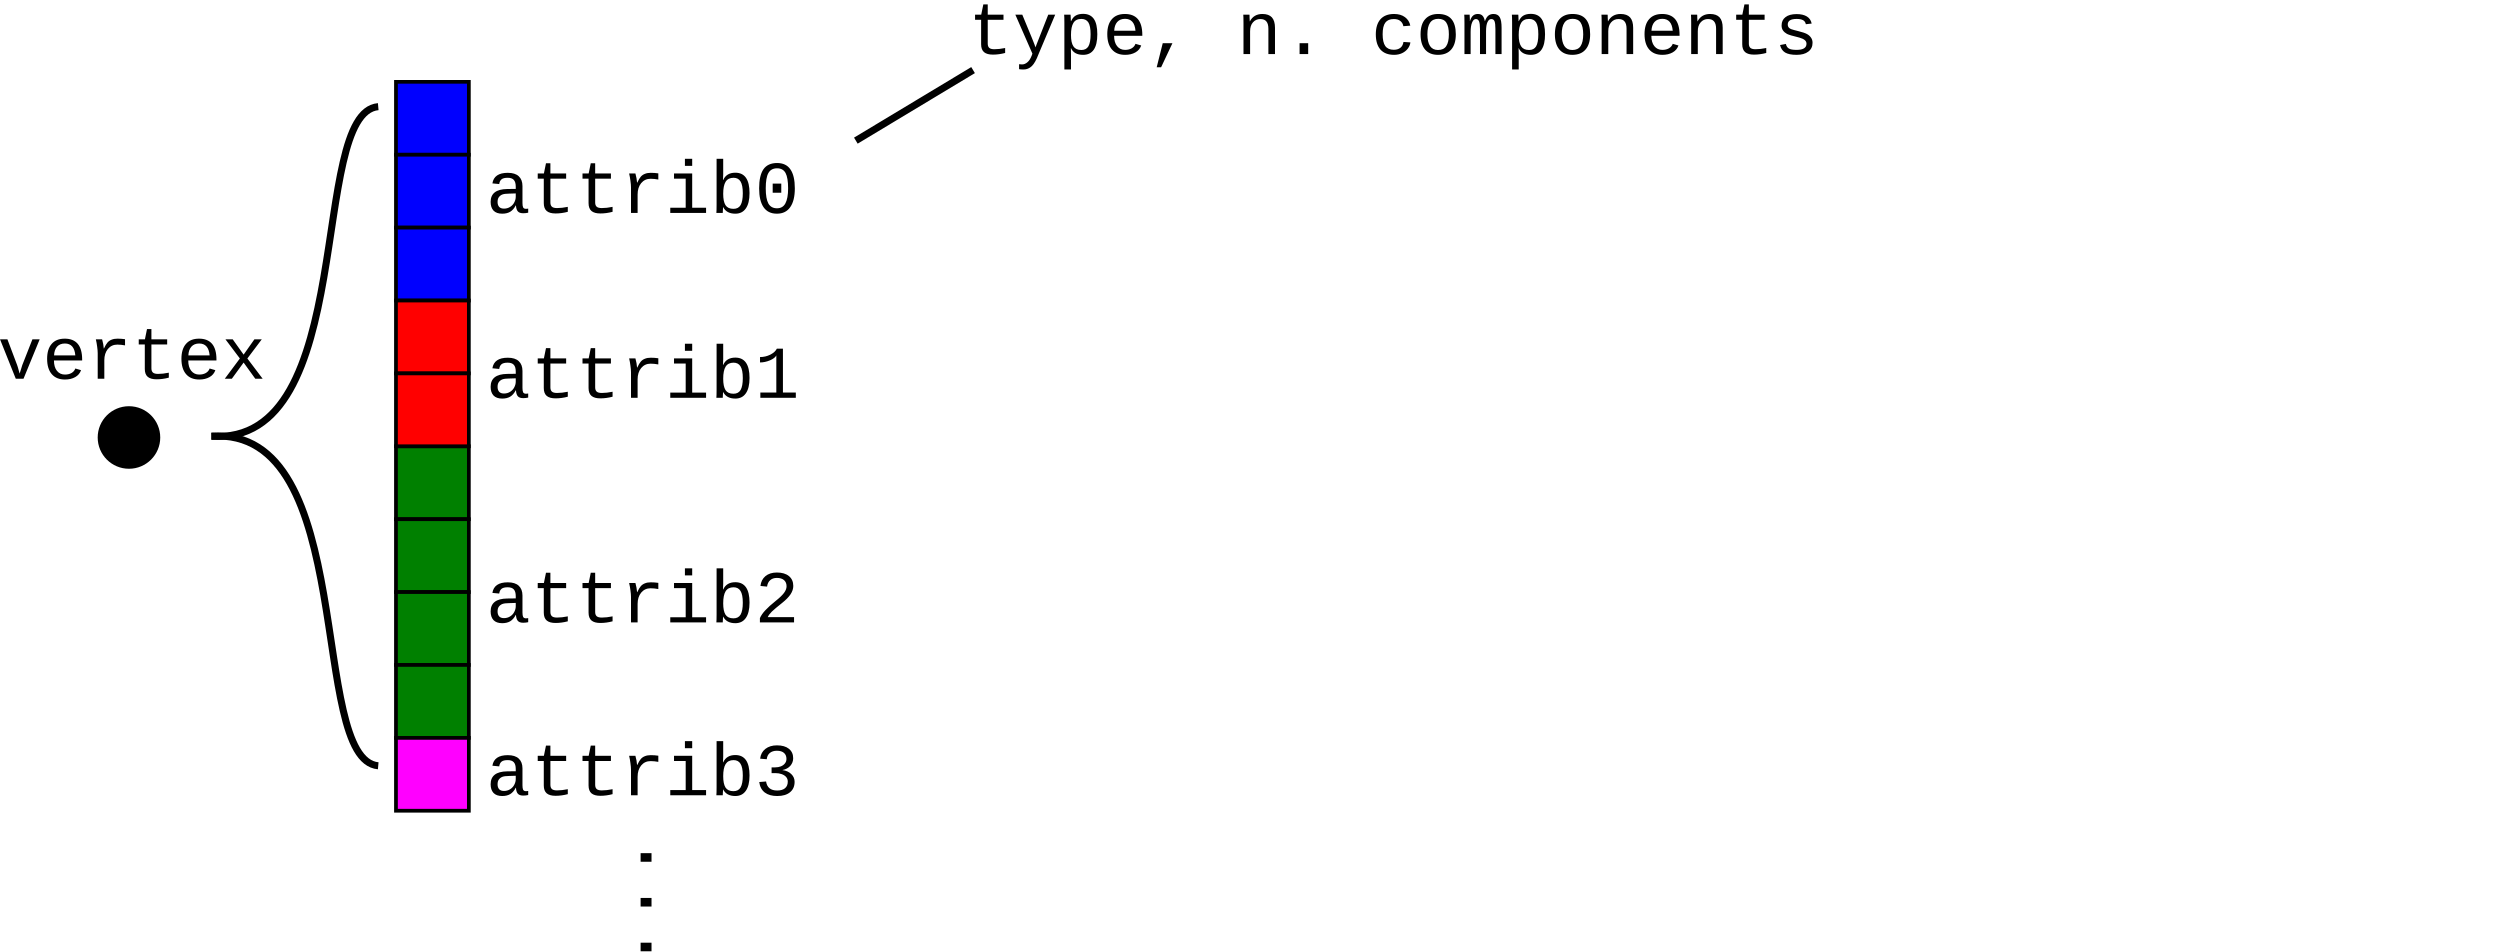
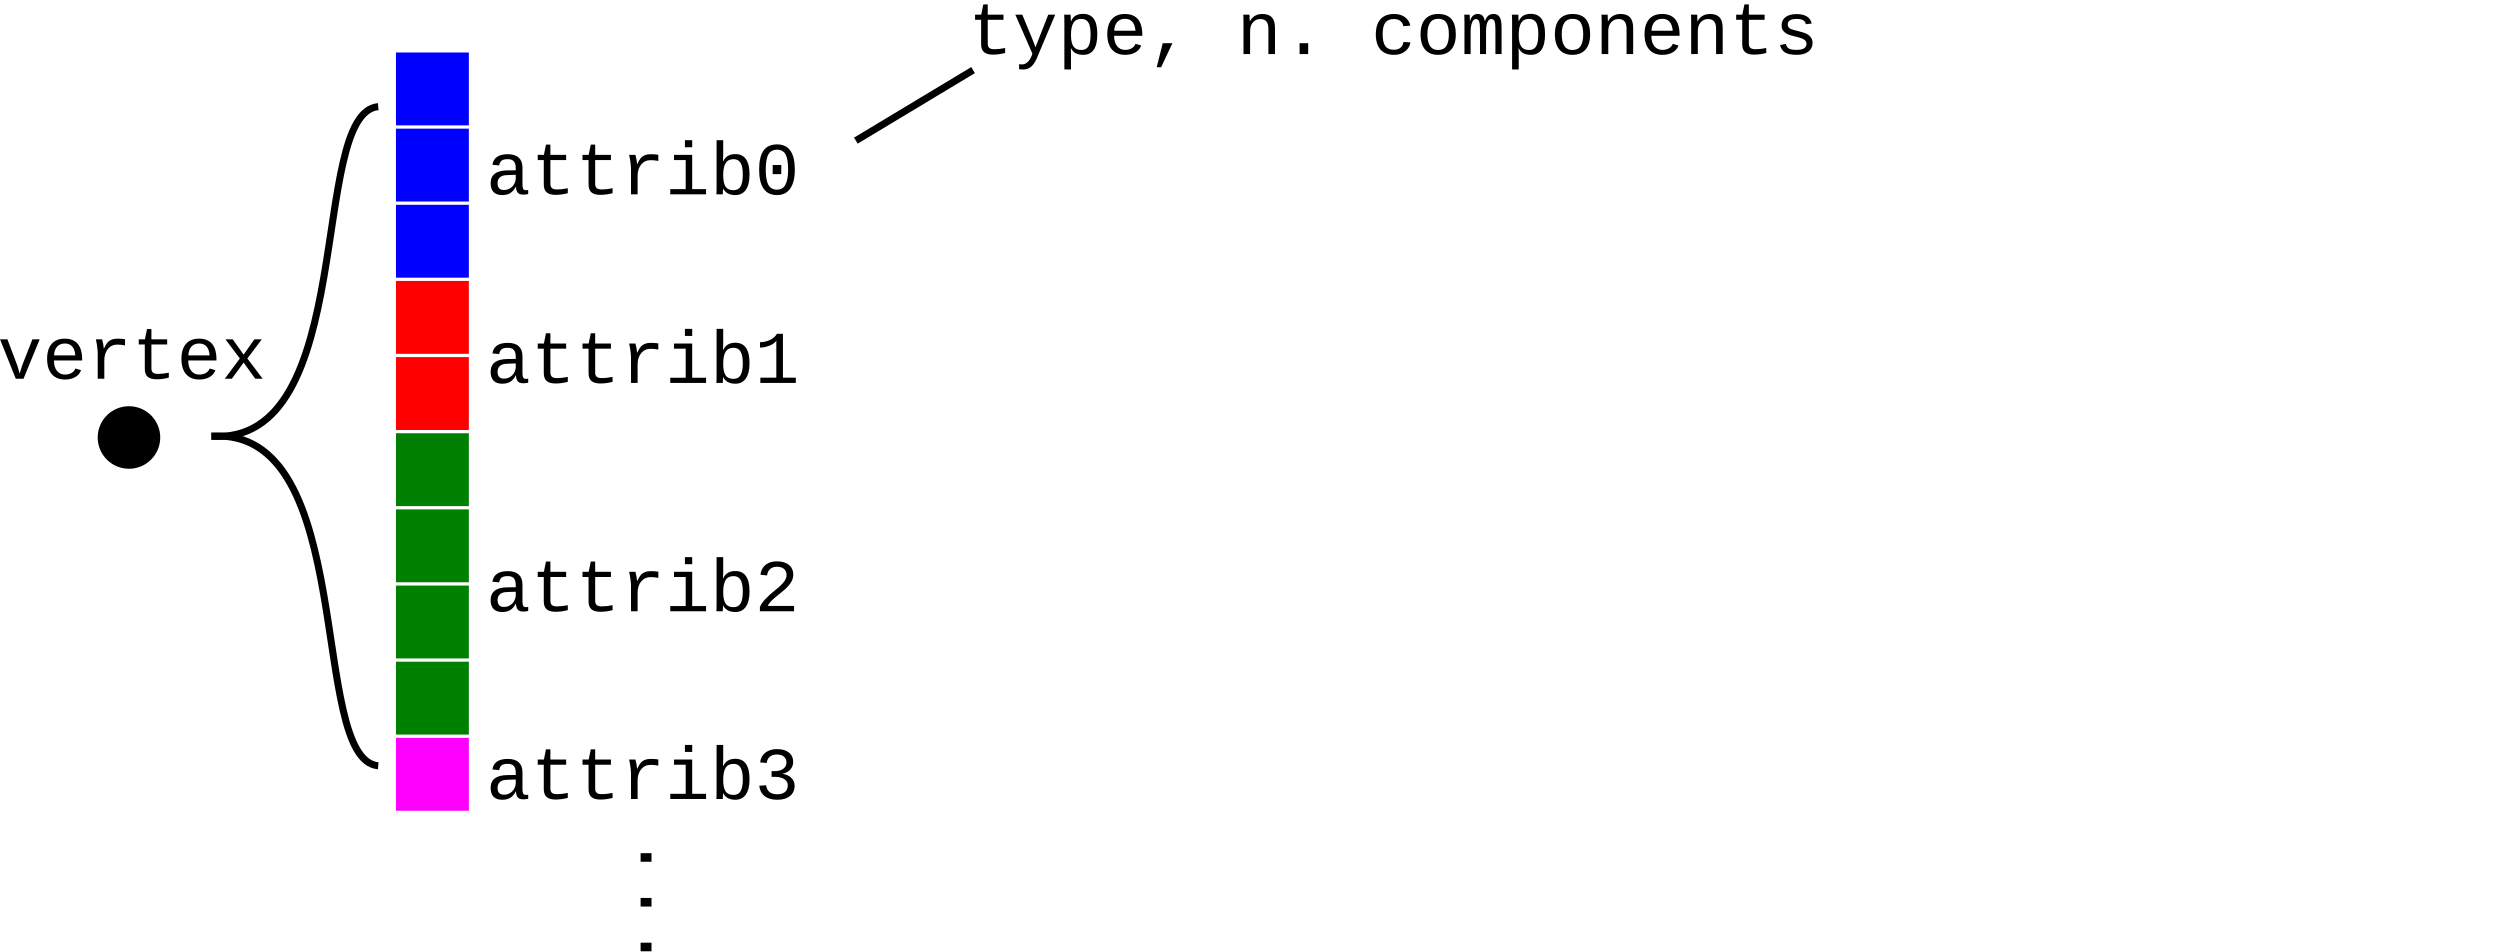
<svg xmlns="http://www.w3.org/2000/svg" width="354.614mm" height="134.933mm" viewBox="0 0 354.614 134.933" version="1.1" id="svg9787">
  <defs id="defs9781" />
  <g id="layer1" transform="translate(59.43022,-23.68953)">
    <circle style="fill:#000000;stroke:none;stroke-width:0.321" id="path10350" cx="-41.137" cy="85.745" r="4.436" />
    <text xml:space="preserve" style="font-size:10.583px;line-height:125%;font-family:Cousine;-inkscape-font-specification:'Cousine, Normal';letter-spacing:0px;word-spacing:0px;fill:#000000;stroke:none;stroke-width:0.265px;stroke-linecap:butt;stroke-linejoin:miter;stroke-opacity:1" x="-59.787" y="77.414" id="text10354">
      <tspan id="tspan10352" x="-59.787" y="77.414" style="fill:#000000;stroke:none;stroke-width:0.265px">vertex</tspan>
    </text>
-     <text xml:space="preserve" style="font-size:10.583px;line-height:125%;font-family:Cousine;-inkscape-font-specification:'Cousine, Normal';letter-spacing:0px;word-spacing:0px;fill:#000000;stroke:none;stroke-width:0.265px;stroke-linecap:butt;stroke-linejoin:miter;stroke-opacity:1" x="9.508" y="53.894" id="text10354-2">
-       <tspan id="tspan10352-0" x="9.508" y="53.894" style="fill:#000000;stroke:none;stroke-width:0.265px">attrib0</tspan>
+     <text xml:space="preserve" style="font-size:10.583px;line-height:125%;font-family:Cousine;-inkscape-font-specification:'Cousine, Normal';letter-spacing:0px;word-spacing:0px;fill:#000000;stroke:none;stroke-width:0.265px;stroke-linecap:butt;stroke-linejoin:miter;stroke-opacity:1" x="9.508" y="51.248" id="text10354-2">
+       <tspan id="tspan10352-0" x="9.508" y="51.248" style="fill:#000000;stroke:none;stroke-width:0.265px">attrib0</tspan>
    </text>
-     <text xml:space="preserve" style="font-size:10.583px;line-height:125%;font-family:Cousine;-inkscape-font-specification:'Cousine, Normal';letter-spacing:0px;word-spacing:0px;fill:#000000;stroke:none;stroke-width:0.265px;stroke-linecap:butt;stroke-linejoin:miter;stroke-opacity:1" x="9.508" y="80.12" id="text10354-2-4">
-       <tspan id="tspan10352-0-6" x="9.508" y="80.12" style="fill:#000000;stroke:none;stroke-width:0.265px">attrib1</tspan>
+     <text xml:space="preserve" style="font-size:10.583px;line-height:125%;font-family:Cousine;-inkscape-font-specification:'Cousine, Normal';letter-spacing:0px;word-spacing:0px;fill:#000000;stroke:none;stroke-width:0.265px;stroke-linecap:butt;stroke-linejoin:miter;stroke-opacity:1" x="9.508" y="78.004" id="text10354-2-4">
+       <tspan id="tspan10352-0-6" x="9.508" y="78.004" style="fill:#000000;stroke:none;stroke-width:0.265px">attrib1</tspan>
    </text>
-     <g id="g10512" transform="rotate(90,57.87234,20.53114)">
-       <rect style="fill:#0000ff;stroke:#000000;stroke-width:0.529" id="rect10392" width="10.339" height="10.339" x="72.639" y="71.329" ry="0" />
-       <rect style="fill:#0000ff;stroke:#000000;stroke-width:0.529" id="rect10392-0" width="10.339" height="10.339" x="82.978" y="71.329" ry="0" />
-       <rect style="fill:#0000ff;stroke:#000000;stroke-width:0.529" id="rect10392-0-4" width="10.339" height="10.339" x="93.317" y="71.329" ry="0" />
-       <rect style="fill:#ff0000;stroke:#000000;stroke-width:0.529" id="rect10392-0-4-3" width="10.339" height="10.339" x="103.656" y="71.329" ry="0" />
-       <rect style="fill:#008000;stroke:#000000;stroke-width:0.529" id="rect10392-0-4-7" width="10.339" height="10.339" x="124.334" y="71.329" ry="0" />
-       <rect style="fill:#ff0000;stroke:#000000;stroke-width:0.529" id="rect10392-0-4-3-9" width="10.339" height="10.339" x="113.995" y="71.329" ry="0" />
-       <rect style="fill:#008000;stroke:#000000;stroke-width:0.529" id="rect10392-0-4-7-0" width="10.339" height="10.339" x="134.673" y="71.329" ry="0" />
-       <rect style="fill:#008000;stroke:#000000;stroke-width:0.529" id="rect10392-0-4-7-0-0" width="10.339" height="10.339" x="145.012" y="71.329" ry="0" />
-       <rect style="fill:#008000;stroke:#000000;stroke-width:0.529" id="rect10392-0-4-7-0-2" width="10.339" height="10.339" x="155.351" y="71.329" ry="0" />
-       <rect style="fill:#ff00ff;stroke:#000000;stroke-width:0.529" id="rect10392-0-4-7-0-26" width="10.339" height="10.339" x="165.69" y="71.329" ry="0" />
-     </g>
-     <text xml:space="preserve" style="font-size:10.583px;line-height:125%;font-family:Cousine;-inkscape-font-specification:'Cousine, Normal';letter-spacing:0px;word-spacing:0px;fill:#000000;stroke:none;stroke-width:0.265px;stroke-linecap:butt;stroke-linejoin:miter;stroke-opacity:1" x="9.508" y="111.975" id="text10354-2-4-9">
-       <tspan id="tspan10352-0-6-0" x="9.508" y="111.975" style="fill:#000000;stroke:none;stroke-width:0.265px">attrib2</tspan>
+     <rect style="fill:#0000ff;stroke:none;stroke-width:0.529" id="rect10392" width="10.339" height="10.339" x="31.136" y="-7.074" ry="0" transform="rotate(90)" />
+     <rect style="fill:#0000ff;stroke:none;stroke-width:0.529" id="rect10392-0" width="10.339" height="10.339" x="41.937" y="-7.074" ry="0" transform="rotate(90)" />
+     <rect style="fill:#0000ff;stroke:none;stroke-width:0.529" id="rect10392-0-4" width="10.339" height="10.339" x="52.739" y="-7.074" ry="0" transform="rotate(90)" />
+     <rect style="fill:#ff0000;stroke:none;stroke-width:0.529" id="rect10392-0-4-3" width="10.339" height="10.339" x="63.54" y="-7.074" ry="0" transform="rotate(90)" />
+     <rect style="fill:#008000;stroke:none;stroke-width:0.529" id="rect10392-0-4-7" width="10.339" height="10.339" x="85.143" y="-7.074" ry="0" transform="rotate(90)" />
+     <rect style="fill:#ff0000;stroke:none;stroke-width:0.529" id="rect10392-0-4-3-9" width="10.339" height="10.339" x="74.342" y="-7.074" ry="0" transform="rotate(90)" />
+     <rect style="fill:#008000;stroke:none;stroke-width:0.529" id="rect10392-0-4-7-0" width="10.339" height="10.339" x="95.944" y="-7.074" ry="0" transform="rotate(90)" />
+     <rect style="fill:#008000;stroke:none;stroke-width:0.529" id="rect10392-0-4-7-0-0" width="10.339" height="10.339" x="106.746" y="-7.074" ry="0" transform="rotate(90)" />
+     <rect style="fill:#008000;stroke:none;stroke-width:0.529" id="rect10392-0-4-7-0-2" width="10.339" height="10.339" x="117.547" y="-7.074" ry="0" transform="rotate(90)" />
+     <rect style="fill:#ff00ff;stroke:none;stroke-width:0.529" id="rect10392-0-4-7-0-26" width="10.339" height="10.339" x="128.349" y="-7.074" ry="0" transform="rotate(90)" />
+     <text xml:space="preserve" style="font-size:10.583px;line-height:125%;font-family:Cousine;-inkscape-font-specification:'Cousine, Normal';letter-spacing:0px;word-spacing:0px;fill:#000000;stroke:none;stroke-width:0.265px;stroke-linecap:butt;stroke-linejoin:miter;stroke-opacity:1" x="9.508" y="110.388" id="text10354-2-4-9">
+       <tspan id="tspan10352-0-6-0" x="9.508" y="110.388" style="fill:#000000;stroke:none;stroke-width:0.265px">attrib2</tspan>
    </text>
-     <text xml:space="preserve" style="font-size:10.583px;line-height:125%;font-family:Cousine;-inkscape-font-specification:'Cousine, Normal';letter-spacing:0px;word-spacing:0px;fill:#000000;stroke:none;stroke-width:0.265px;stroke-linecap:butt;stroke-linejoin:miter;stroke-opacity:1" x="9.508" y="136.494" id="text10354-2-4-3">
-       <tspan id="tspan10352-0-6-5" x="9.508" y="136.494" style="fill:#000000;stroke:none;stroke-width:0.265px">attrib3</tspan>
+     <text xml:space="preserve" style="font-size:10.583px;line-height:125%;font-family:Cousine;-inkscape-font-specification:'Cousine, Normal';letter-spacing:0px;word-spacing:0px;fill:#000000;stroke:none;stroke-width:0.265px;stroke-linecap:butt;stroke-linejoin:miter;stroke-opacity:1" x="9.508" y="137.023" id="text10354-2-4-3">
+       <tspan id="tspan10352-0-6-5" x="9.508" y="137.023" style="fill:#000000;stroke:none;stroke-width:0.265px">attrib3</tspan>
    </text>
    <text xml:space="preserve" style="font-size:10.583px;line-height:125%;font-family:Cousine;-inkscape-font-specification:'Cousine, Normal';letter-spacing:0px;word-spacing:0px;fill:#000000;stroke:none;stroke-width:0.265px;stroke-linecap:butt;stroke-linejoin:miter;stroke-opacity:1" x="142.143" y="-31.441" id="text10354-7" transform="rotate(90)">
      <tspan id="tspan10352-06" x="142.143" y="-31.441" style="fill:#000000;stroke:none;stroke-width:0.265px">...</tspan>
    </text>
    <text xml:space="preserve" style="font-size:10.583px;line-height:125%;font-family:Cousine;-inkscape-font-specification:'Cousine, Normal';letter-spacing:0px;word-spacing:0px;fill:#000000;stroke:none;stroke-width:0.265px;stroke-linecap:butt;stroke-linejoin:miter;stroke-opacity:1" x="77.896" y="31.358" id="text10354-0">
      <tspan id="tspan10352-4" x="77.896" y="31.358" style="fill:#000000;stroke:none;stroke-width:0.265px">type, n. components</tspan>
    </text>
    <path style="fill:none;fill-rule:evenodd;stroke:#000000;stroke-width:1;stroke-linecap:butt;stroke-linejoin:miter;stroke-miterlimit:4;stroke-dasharray:none;stroke-opacity:1" d="M 61.968,43.638 78.596,33.633" id="path10630" />
    <path style="fill:none;fill-rule:evenodd;stroke:#000000;stroke-width:1;stroke-linecap:butt;stroke-linejoin:miter;stroke-miterlimit:4;stroke-dasharray:none;stroke-opacity:1" d="M -29.44,85.565 C -8.481,87 -15.79,39.718 -5.78,38.817" id="path10630-1" />
    <path style="fill:none;fill-rule:evenodd;stroke:#000000;stroke-width:1;stroke-linecap:butt;stroke-linejoin:miter;stroke-miterlimit:4;stroke-dasharray:none;stroke-opacity:1" d="m -29.44,85.565 c 20.958,-1.435 13.65,45.847 23.659,46.748" id="path10630-1-3" />
  </g>
</svg>
